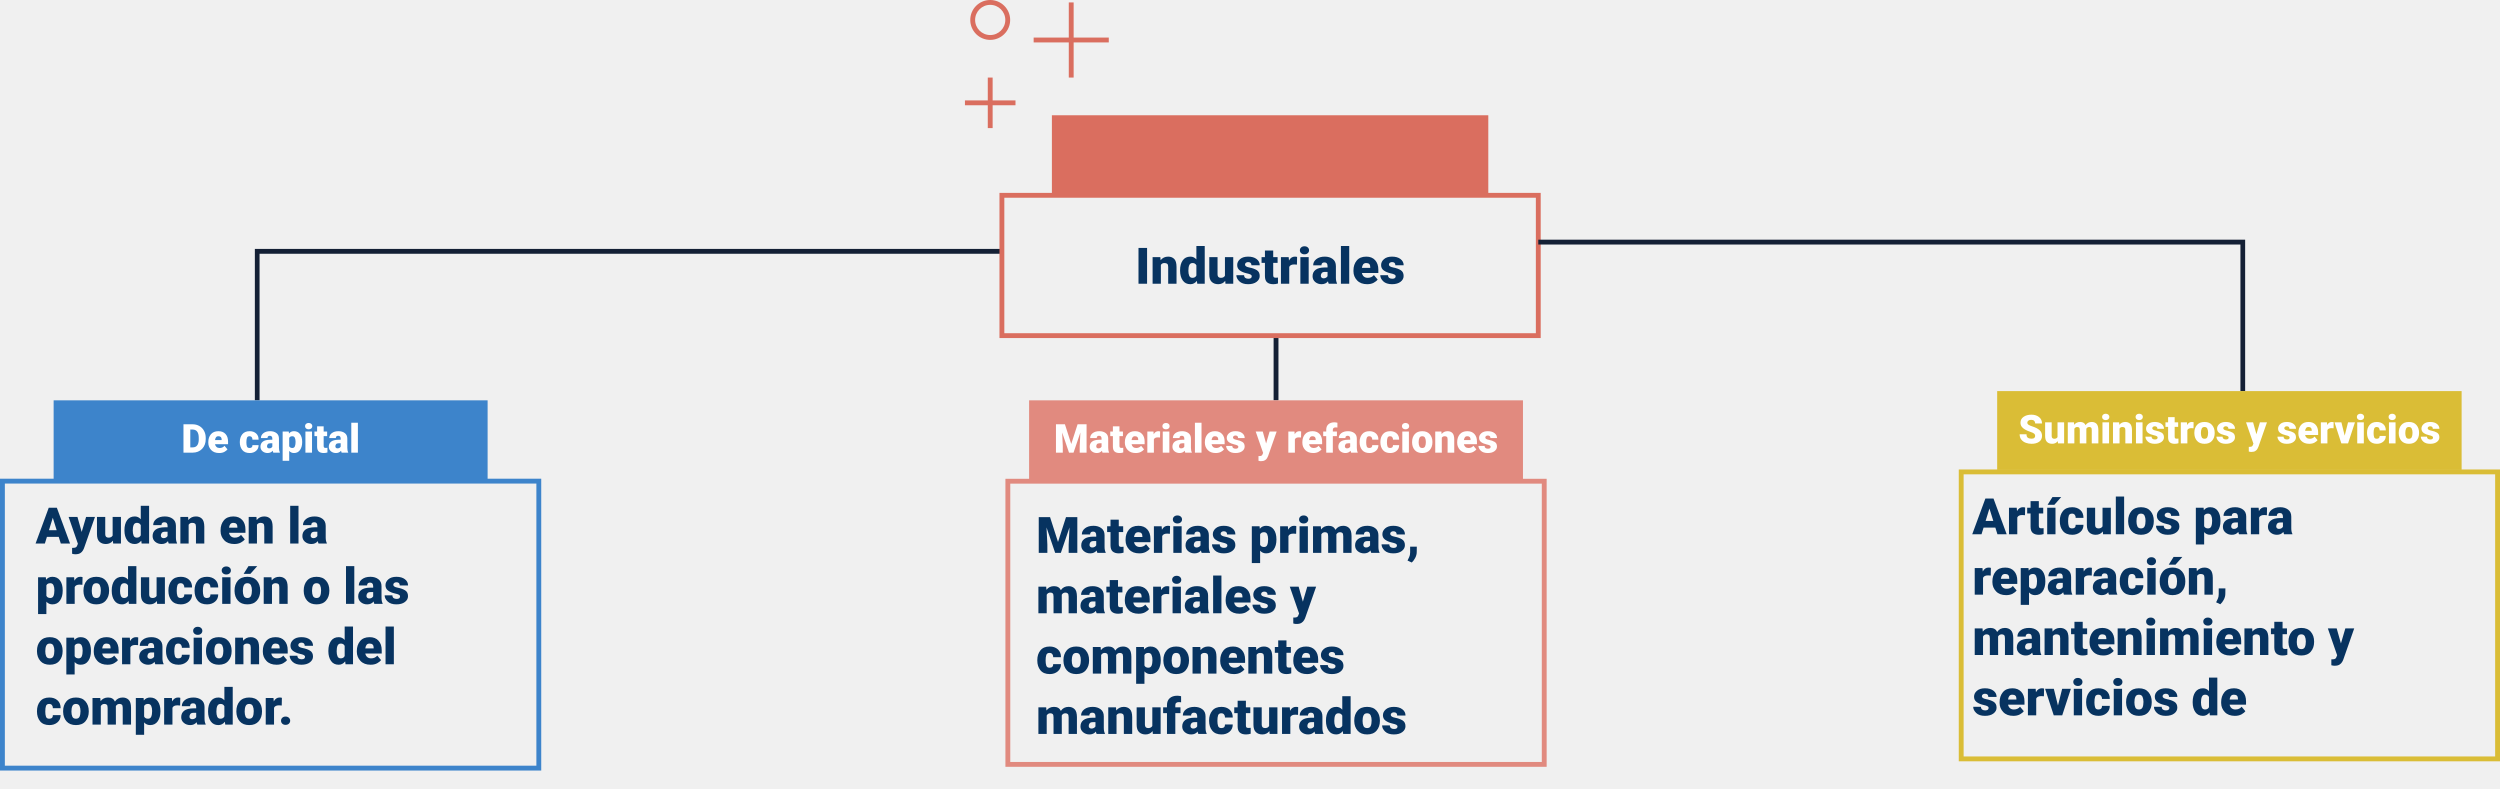
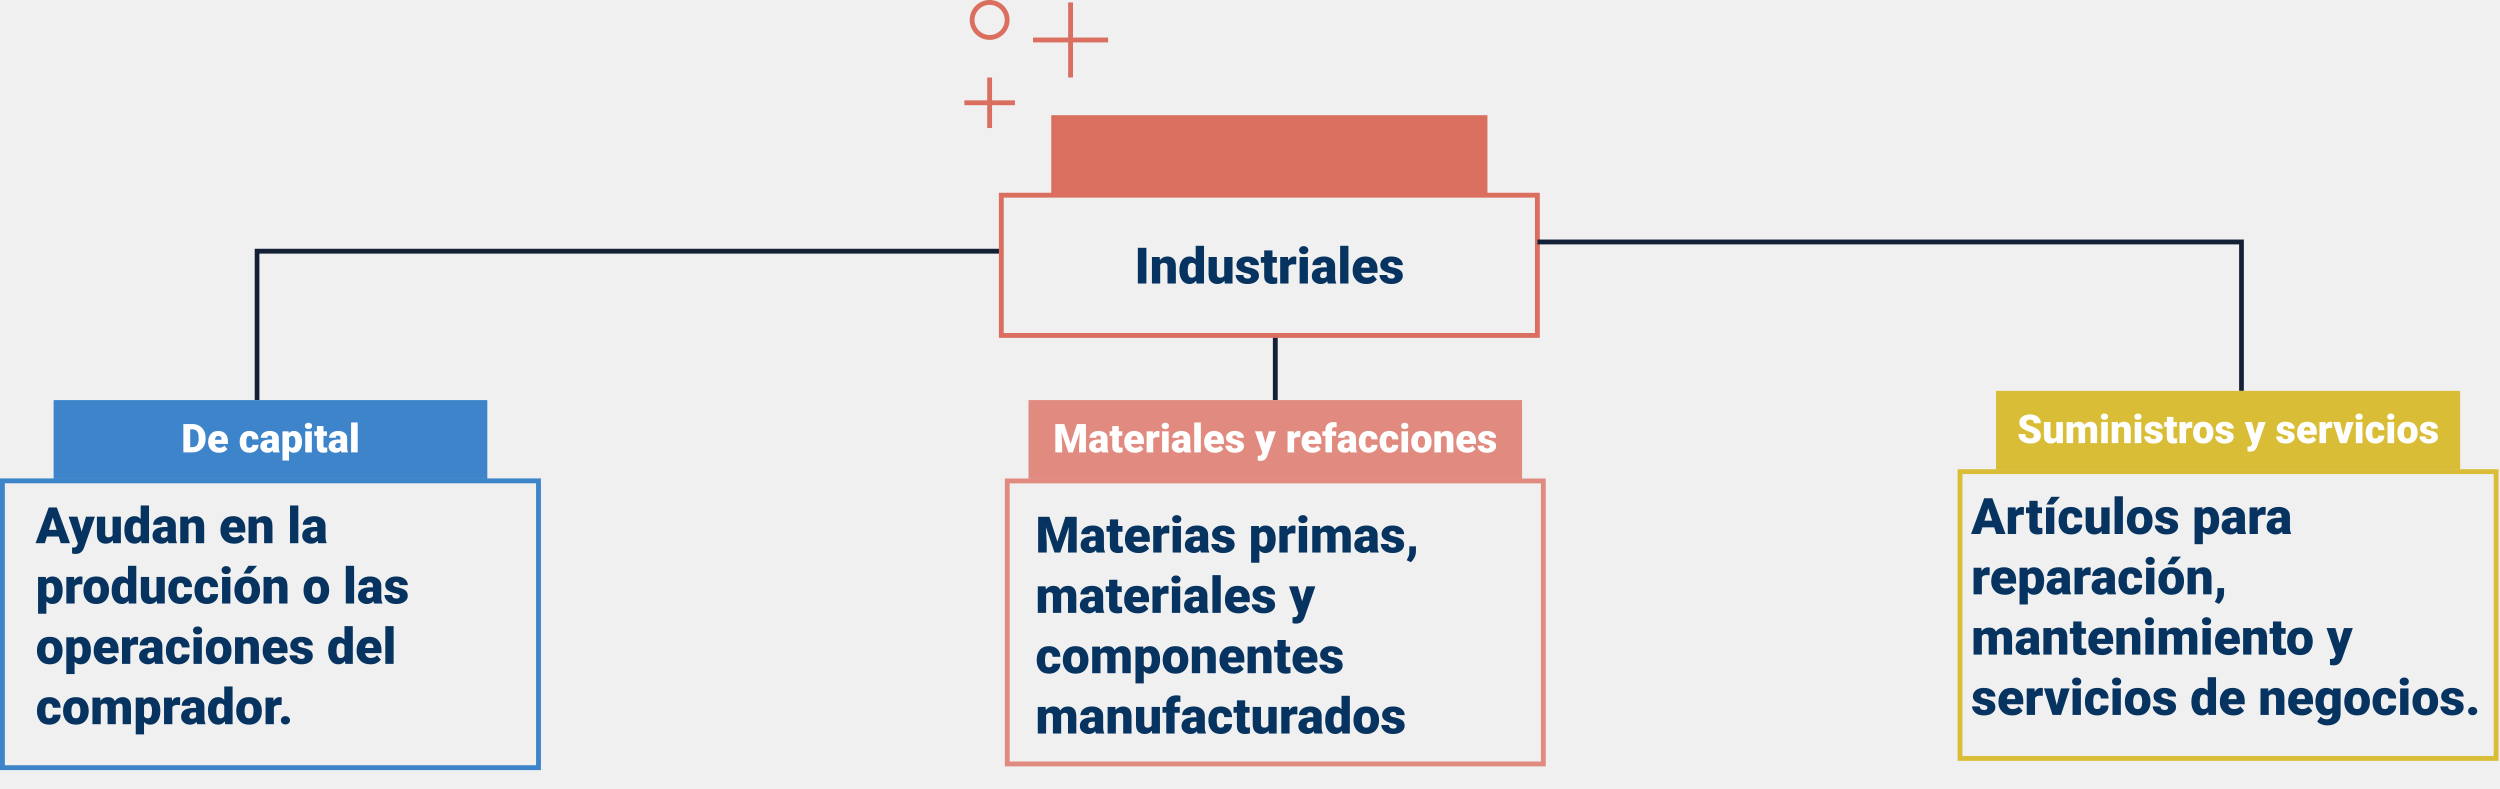
- <svg xmlns="http://www.w3.org/2000/svg" width="1030" height="324.931" viewBox="0 0 1030 324.931">
+ <svg xmlns="http://www.w3.org/2000/svg" width="1030.602" height="325.128" viewBox="0 0 1030.602 325.128">
  <g id="Grupo_84489" data-name="Grupo 84489" transform="translate(-148.041 -6375.663)">
    <rect id="Rectángulo_24408" data-name="Rectángulo 24408" width="2" height="26.652" transform="translate(672.767 6513.944)" fill="#142035" />
    <path id="Trazado_190245" data-name="Trazado 190245" d="M245.027,6540.6H243.09v-62.385H550.873v2H245.027Z" transform="translate(9.951)" fill="#142035" />
    <g id="Grupo_84489-2" data-name="Grupo 84489">
      <path id="Trazado_190246" data-name="Trazado 190246" d="M718.186,6423.652H581.919v32.479h178.8v-32.479Z" fill="#da6e5f" />
      <path id="Trazado_190247" data-name="Trazado 190247" d="M761.219,6456.631h-179.8v-33.479h179.8Zm-178.8-1h177.8v-31.479h-177.8Z" fill="#da6e5f" />
    </g>
    <g id="Grupo_84492" data-name="Grupo 84492">
      <g id="Grupo_84490" data-name="Grupo 84490">
        <rect id="Rectángulo_24409" data-name="Rectángulo 24409" width="20.823" height="2" transform="translate(545.597 6417.03)" fill="#da6e5f" />
        <rect id="Rectángulo_24410" data-name="Rectángulo 24410" width="2" height="20.822" transform="translate(555.009 6407.619)" fill="#da6e5f" />
      </g>
      <g id="Grupo_84491" data-name="Grupo 84491">
        <rect id="Rectángulo_24411" data-name="Rectángulo 24411" width="30.957" height="2" transform="translate(573.904 6391.141)" fill="#da6e5f" />
        <rect id="Rectángulo_24412" data-name="Rectángulo 24412" width="2" height="30.956" transform="translate(588.382 6376.663)" fill="#da6e5f" />
      </g>
      <path id="Trazado_190248" data-name="Trazado 190248" d="M556.009,6392.1a8.219,8.219,0,1,1,8.219-8.219A8.229,8.229,0,0,1,556.009,6392.1Zm0-14.438a6.219,6.219,0,1,0,6.219,6.219A6.226,6.226,0,0,0,556.009,6377.663Z" fill="#da6e5f" />
    </g>
    <text id="Industriales" transform="translate(671.319 6492.55)" fill="#073360" font-size="20.722" font-family="Roboto-Black, Roboto" font-weight="800">
      <tspan x="-55.573" y="0">Industriales</tspan>
    </text>
    <path id="Trazado_190249" data-name="Trazado 190249" d="M782.814,6514.944H559.824v-59.813h222.99Zm-220.99-2h218.99v-55.813H561.824Z" fill="#da6e5f" />
    <path id="Trazado_190250" data-name="Trazado 190250" d="M291.4,6540.6H155.136v32.479h178.8V6540.6Z" transform="translate(15)" fill="#3d84cb" />
    <text id="Ayudan_en_la_producción_o_las_operaciones_del_comprador." data-name="Ayudan en la producción o las operaciones del comprador." transform="translate(162.745 6577.594)" fill="#073360" font-size="20.722" font-family="Roboto-Black, Roboto" font-weight="800">
      <tspan x="0" y="22">Ayudan en la </tspan>
      <tspan x="0" y="46.866">producción o las </tspan>
      <tspan x="0" y="71.732">operaciones del </tspan>
      <tspan x="0" y="96.598">comprador.</tspan>
    </text>
    <text id="De_capital" data-name="De capital" transform="translate(259.536 6562.156)" fill="#fff" font-size="16.439" font-family="Roboto-Black, Roboto" font-weight="800">
      <tspan x="-36.798" y="0">De capital</tspan>
    </text>
    <path id="Trazado_190251" data-name="Trazado 190251" d="M356.031,6693.127H133.041V6572.89h222.99Zm-220.99-2h218.99V6574.89H135.041Z" transform="translate(15)" fill="#3d84cb" />
    <path id="Trazado_190252" data-name="Trazado 190252" d="M727.1,6540.6H572.028v32.479H775.506V6540.6Z" fill="#e18a7f" />
    <text id="Materias_primas_materiales_y_componentes_manufacturados" data-name="Materias primas, materiales y componentes manufacturados" transform="translate(574.879 6581.448)" fill="#073360" font-size="20.722" font-family="Roboto-Black, Roboto" font-weight="800">
      <tspan x="0" y="22">Materias primas, </tspan>
      <tspan x="0" y="46.866">materiales y </tspan>
      <tspan x="0" y="71.732">componentes </tspan>
      <tspan x="0" y="96.598">manufacturados</tspan>
    </text>
    <text id="Materiales_y_refacciones" data-name="Materiales y refacciones" transform="translate(673.767 6562.156)" fill="#fff" font-size="16.439" font-family="Roboto-Black, Roboto" font-weight="800">
      <tspan x="-91.56" y="0">Materiales y refacciones</tspan>
    </text>
    <path id="Trazado_190253" data-name="Trazado 190253" d="M785.262,6691.59H562.273V6572.926H785.262Zm-220.989-2H783.262V6574.926H564.273Z" fill="#e18a7f" />
    <path id="Trazado_190254" data-name="Trazado 190254" d="M1073.041,6536.794H1071.1v-60.385H781.814v-2h291.227Z" fill="#142035" />
    <path id="Trazado_190255" data-name="Trazado 190255" d="M1132.433,6536.794H986.6v32.479h191.356v-32.479Z" transform="translate(-15.728)" fill="#dabd36" />
    <text id="Artículos_para_reparación_mantenimiento_y_servicios_de_negocios." data-name="Artículos para reparación, mantenimiento y servicios de negocios." transform="translate(960.643 6573.791)" fill="#073360" font-size="20.722" font-family="Roboto-Black, Roboto" font-weight="800">
      <tspan x="0" y="22">Artículos para </tspan>
      <tspan x="0" y="46.866">reparación, </tspan>
      <tspan x="0" y="71.732">mantenimiento y </tspan>
-       <tspan x="0" y="96.598">servicios de </tspan>
+       <tspan x="0" y="96.598">servicios de negocios.</tspan>
    </text>
    <text id="Suministros_y_servicios" data-name="Suministros y servicios" transform="translate(1066.546 6558.354)" fill="#fff" font-size="16.439" font-family="Roboto-Black, Roboto" font-weight="800">
      <tspan x="-86.924" y="0">Suministros y servicios</tspan>
    </text>
    <path id="Trazado_190256" data-name="Trazado 190256" d="M1193.769,6689.324H970.78V6569.088h222.989Zm-220.989-2h218.989V6571.088H972.78Z" transform="translate(-15.728)" fill="#dabd36" />
  </g>
</svg>
